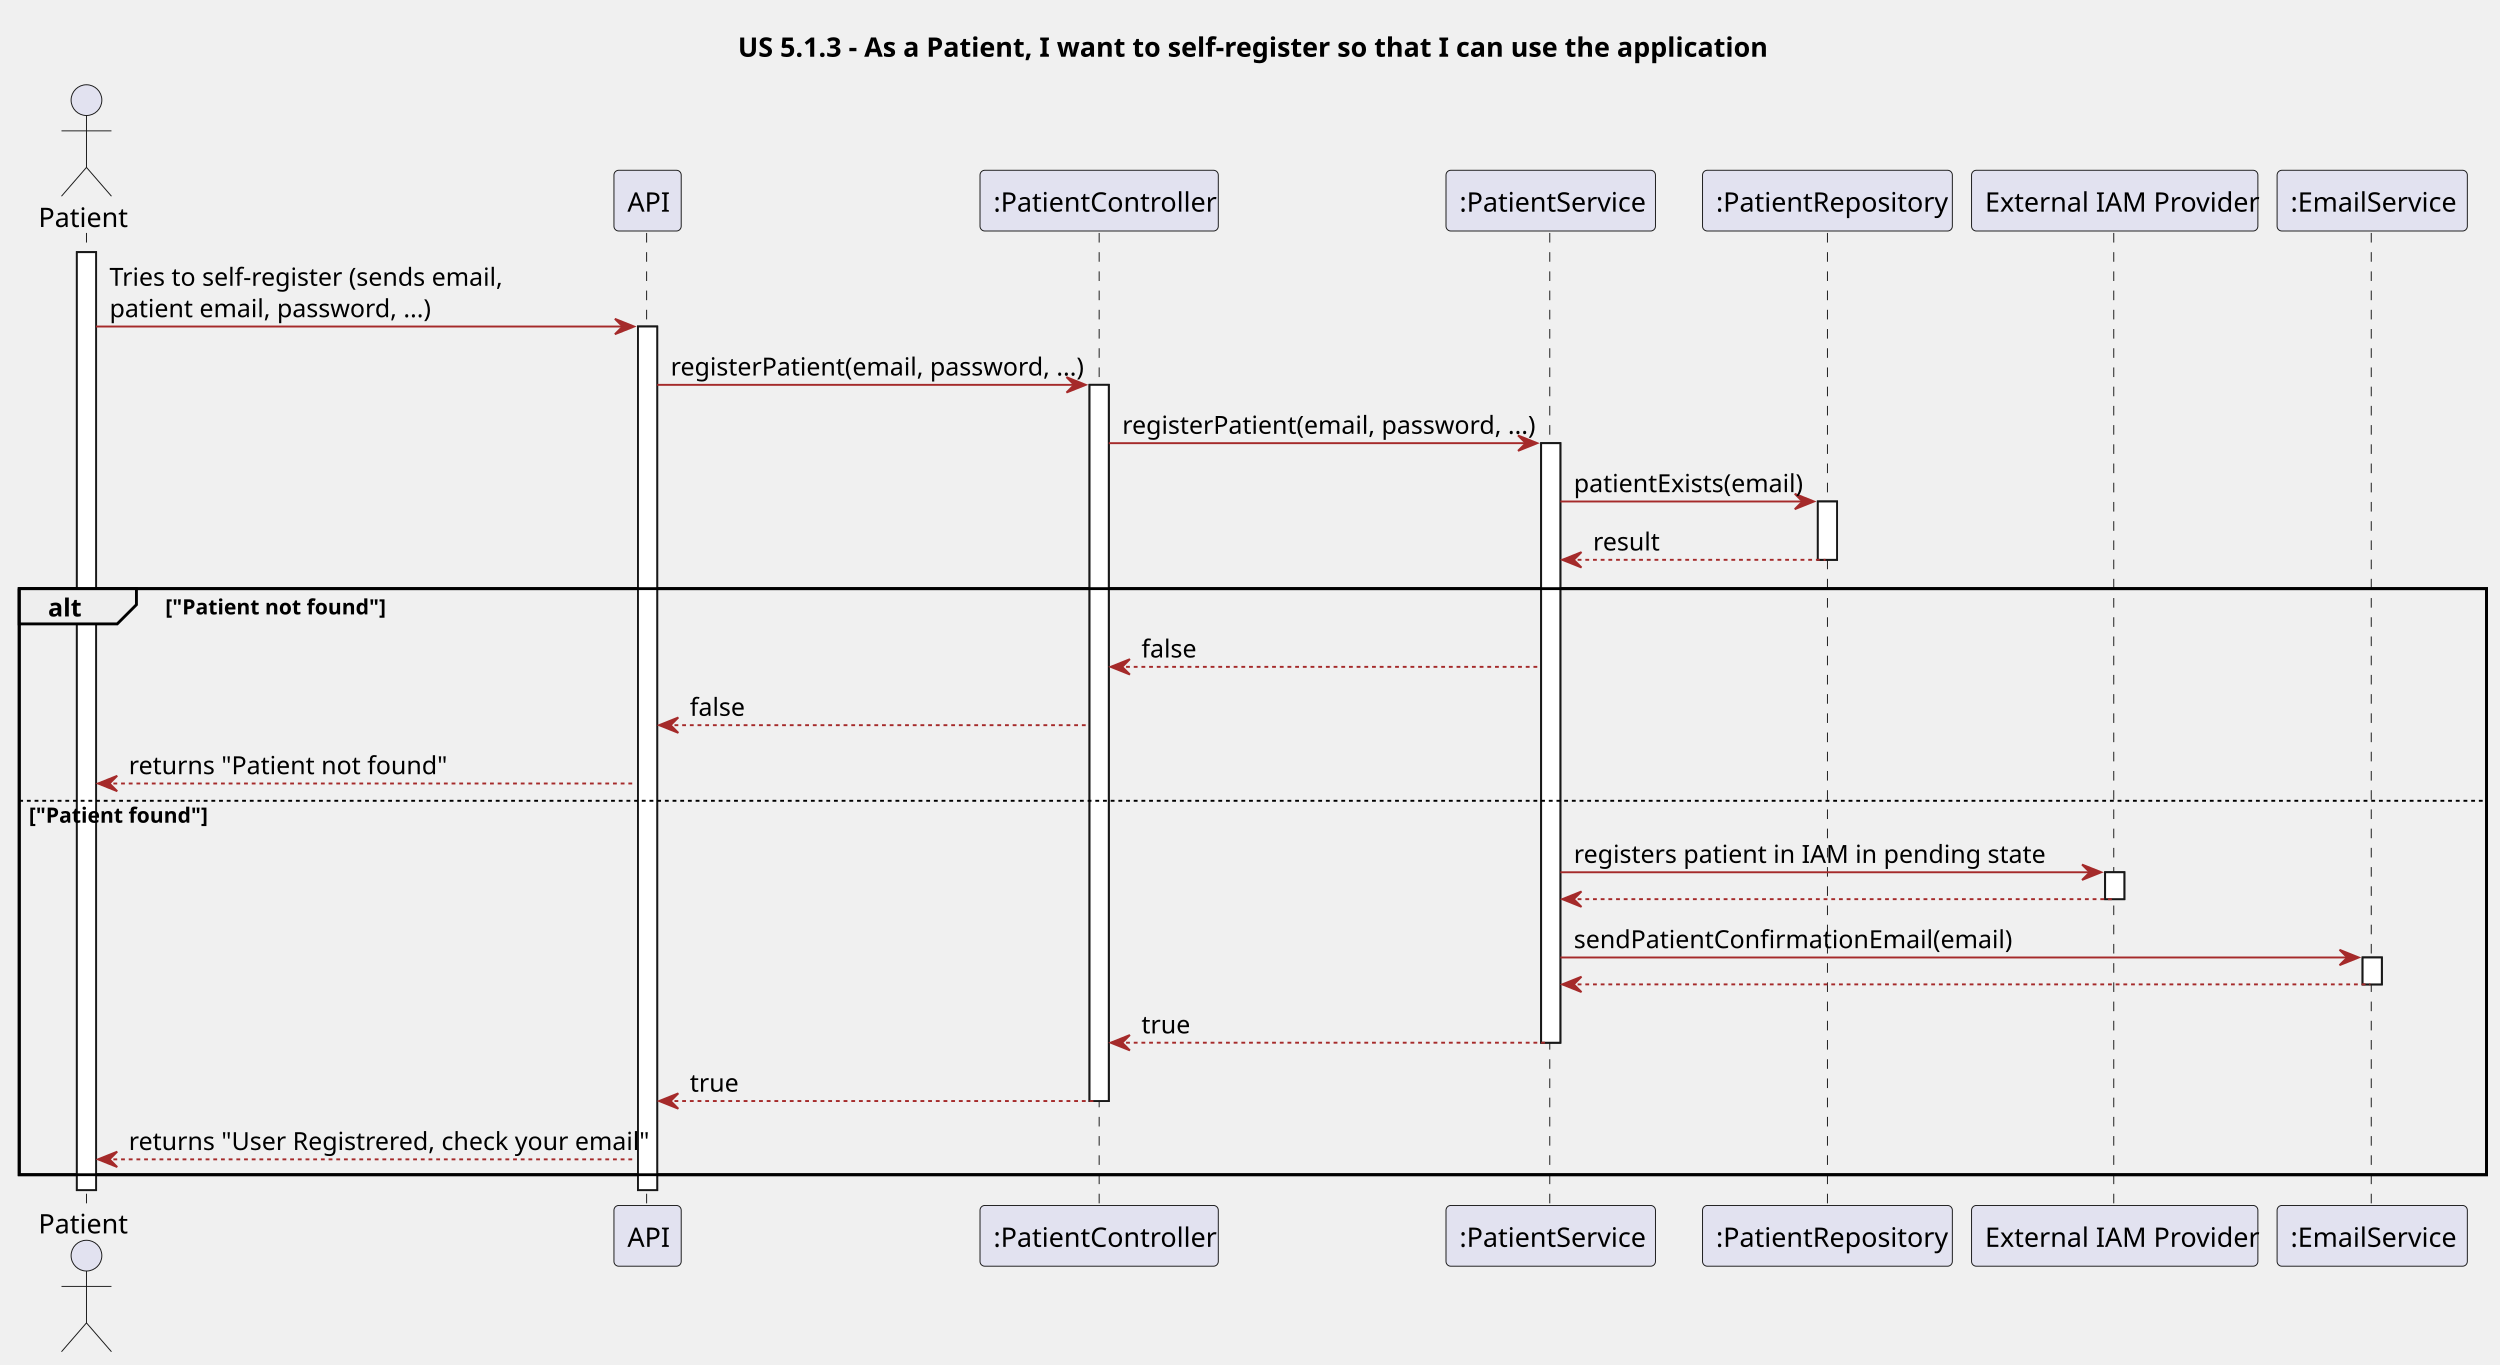
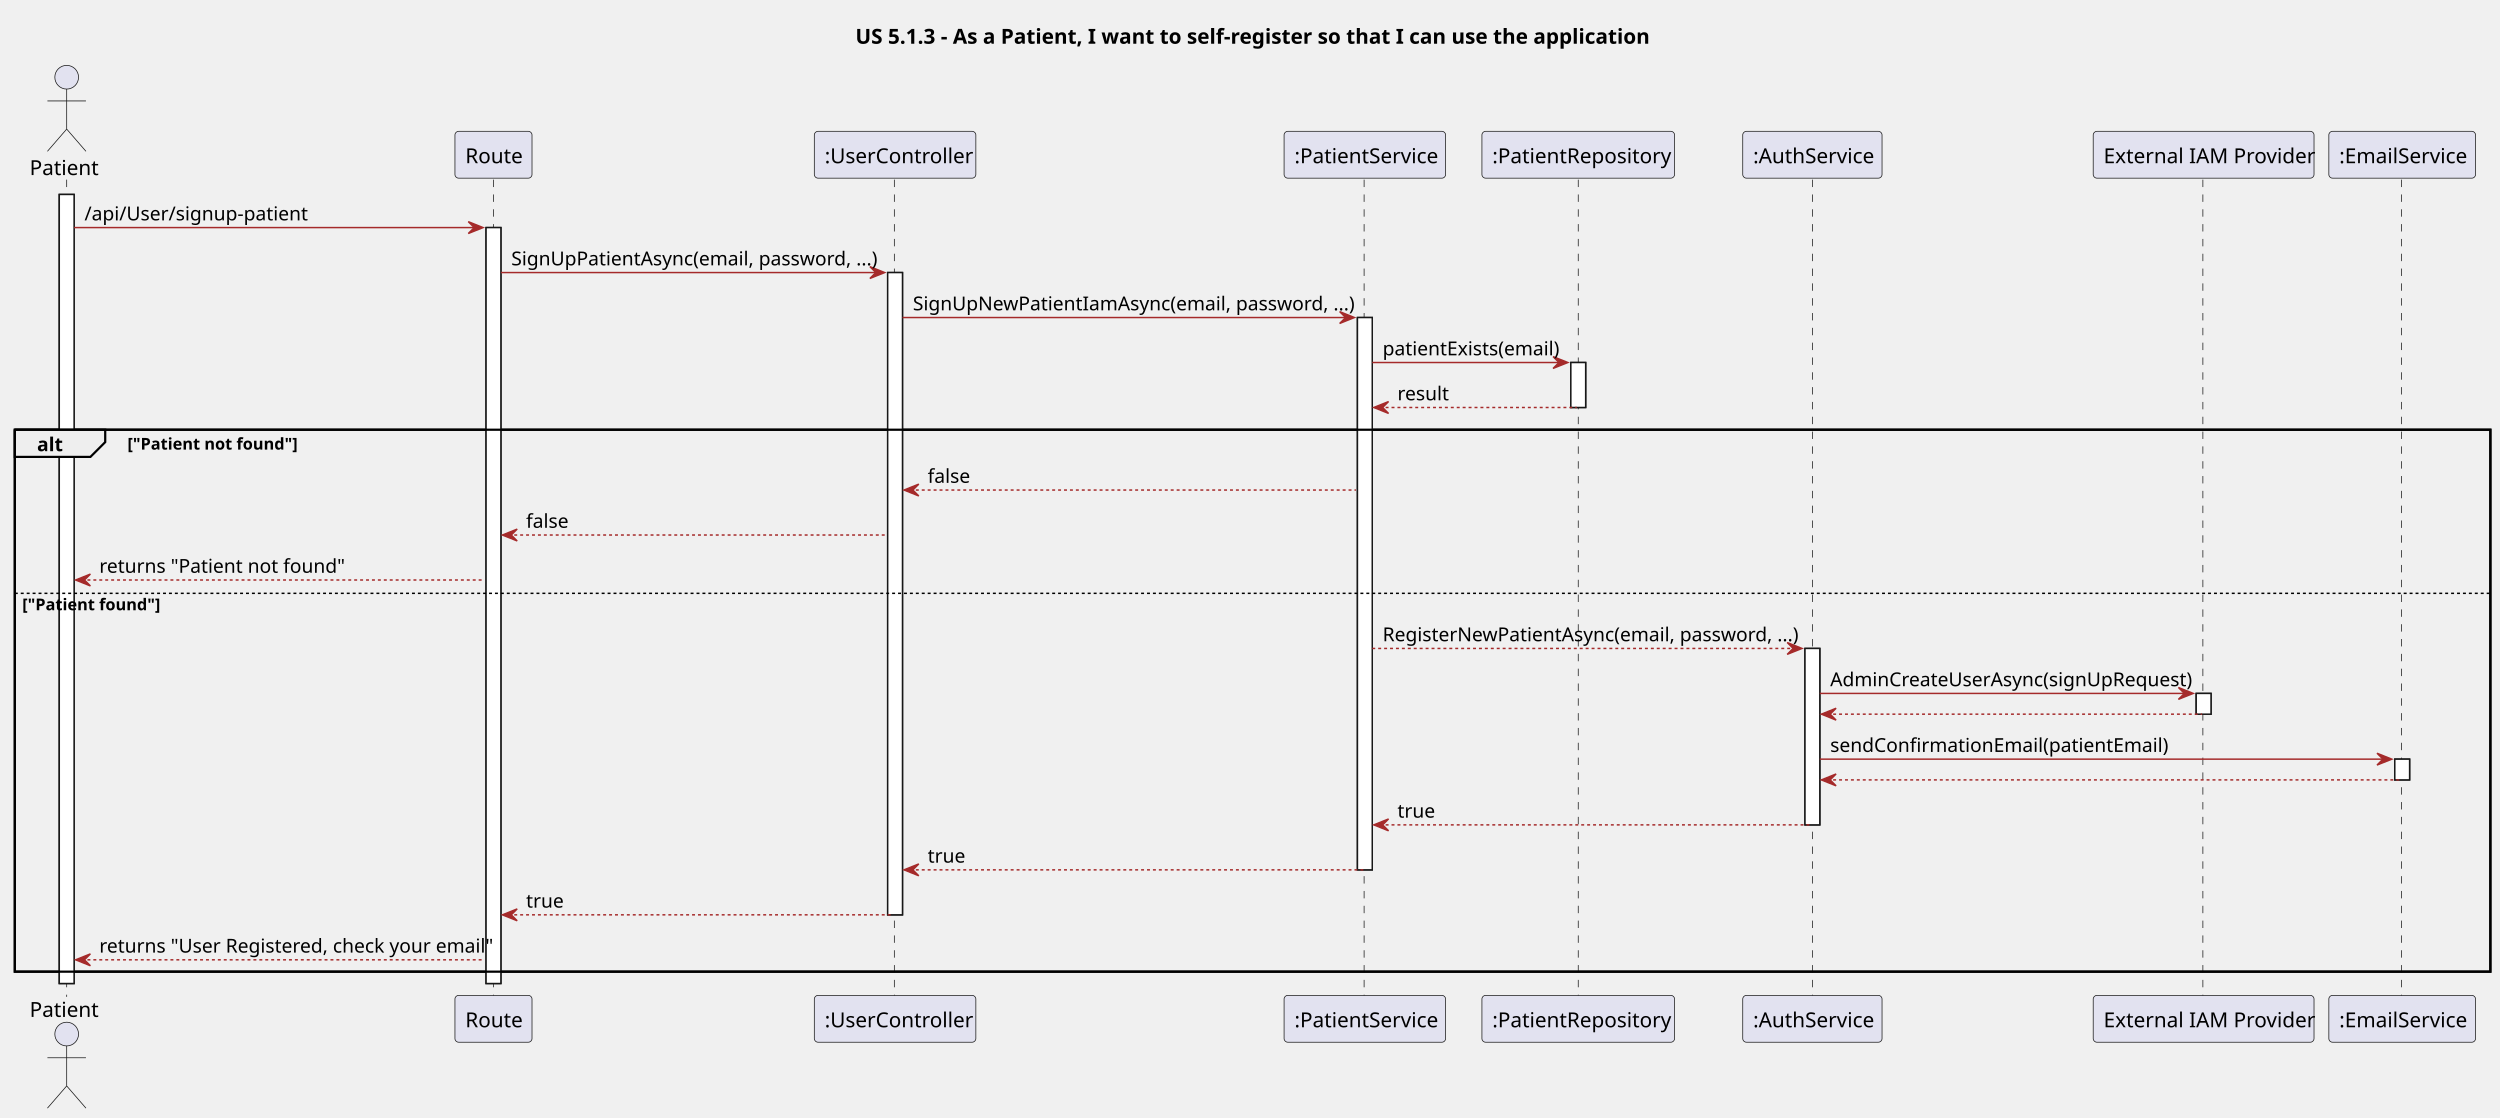
- <svg xmlns="http://www.w3.org/2000/svg" contentStyleType="text/css" height="710px" preserveAspectRatio="none" style="width:1301px;height:710px;background:#FFFFFF;" version="1.1" viewBox="0 0 1301 710" width="1301px" zoomAndPan="magnify">
+ <svg xmlns="http://www.w3.org/2000/svg" contentStyleType="text/css" height="754px" preserveAspectRatio="none" style="width:1687px;height:754px;background:#FFFFFF;" version="1.1" viewBox="0 0 1687 754" width="1687px" zoomAndPan="magnify">
  <defs />
  <g>
-     <text fill="#000000" font-family="sans-serif" font-size="14" font-weight="bold" lengthAdjust="spacing" textLength="535" x="384" y="29.533">US 5.1.3 - As a Patient, I want to self-register so that I can use the application</text>
-     <rect fill="#FFFFFF" height="488.109" style="stroke:#181818;stroke-width:1.0;" width="10" x="40" y="131.219" />
-     <rect fill="#FFFFFF" height="449.406" style="stroke:#181818;stroke-width:1.0;" width="10" x="332" y="169.922" />
-     <rect fill="#FFFFFF" height="372.703" style="stroke:#181818;stroke-width:1.0;" width="10" x="567" y="200.273" />
-     <rect fill="#FFFFFF" height="312" style="stroke:#181818;stroke-width:1.0;" width="10" x="802" y="230.625" />
-     <rect fill="#FFFFFF" height="30.352" style="stroke:#181818;stroke-width:1.0;" width="10" x="946" y="260.977" />
-     <rect fill="#FFFFFF" height="14" style="stroke:#181818;stroke-width:1.0;" width="10" x="1095.5" y="453.922" />
-     <rect fill="#FFFFFF" height="14" style="stroke:#181818;stroke-width:1.0;" width="10" x="1229.5" y="498.273" />
-     <rect fill="none" height="305" style="stroke:#000000;stroke-width:1.5;" width="1284" x="10" y="306.328" />
-     <line style="stroke:#181818;stroke-width:0.5;stroke-dasharray:5.0,5.0;" x1="45" x2="45" y1="121.219" y2="628.328" />
-     <line style="stroke:#181818;stroke-width:0.5;stroke-dasharray:5.0,5.0;" x1="336.5" x2="336.5" y1="121.219" y2="628.328" />
-     <line style="stroke:#181818;stroke-width:0.5;stroke-dasharray:5.0,5.0;" x1="572" x2="572" y1="121.219" y2="628.328" />
-     <line style="stroke:#181818;stroke-width:0.5;stroke-dasharray:5.0,5.0;" x1="806.5" x2="806.5" y1="121.219" y2="628.328" />
-     <line style="stroke:#181818;stroke-width:0.5;stroke-dasharray:5.0,5.0;" x1="951" x2="951" y1="121.219" y2="628.328" />
-     <line style="stroke:#181818;stroke-width:0.5;stroke-dasharray:5.0,5.0;" x1="1100" x2="1100" y1="121.219" y2="628.328" />
-     <line style="stroke:#181818;stroke-width:0.5;stroke-dasharray:5.0,5.0;" x1="1234" x2="1234" y1="121.219" y2="628.328" />
+     <text fill="#000000" font-family="sans-serif" font-size="14" font-weight="bold" lengthAdjust="spacing" textLength="535" x="577.25" y="29.533">US 5.1.3 - As a Patient, I want to self-register so that I can use the application</text>
+     <rect fill="#FFFFFF" height="532.461" style="stroke:#181818;stroke-width:1.0;" width="10" x="40" y="131.219" />
+     <rect fill="#FFFFFF" height="510.109" style="stroke:#181818;stroke-width:1.0;" width="10" x="328" y="153.57" />
+     <rect fill="#FFFFFF" height="433.406" style="stroke:#181818;stroke-width:1.0;" width="10" x="599" y="183.922" />
+     <rect fill="#FFFFFF" height="372.703" style="stroke:#181818;stroke-width:1.0;" width="10" x="916" y="214.273" />
+     <rect fill="#FFFFFF" height="30.352" style="stroke:#181818;stroke-width:1.0;" width="10" x="1060" y="244.625" />
+     <rect fill="#FFFFFF" height="119.055" style="stroke:#181818;stroke-width:1.0;" width="10" x="1218" y="437.57" />
+     <rect fill="#FFFFFF" height="14" style="stroke:#181818;stroke-width:1.0;" width="10" x="1482" y="467.922" />
+     <rect fill="#FFFFFF" height="14" style="stroke:#181818;stroke-width:1.0;" width="10" x="1616" y="512.273" />
+     <rect fill="none" height="365.703" style="stroke:#000000;stroke-width:1.5;" width="1670.5" x="10" y="289.977" />
+     <line style="stroke:#181818;stroke-width:0.5;stroke-dasharray:5.0,5.0;" x1="45" x2="45" y1="121.219" y2="672.68" />
+     <line style="stroke:#181818;stroke-width:0.5;stroke-dasharray:5.0,5.0;" x1="333" x2="333" y1="121.219" y2="672.68" />
+     <line style="stroke:#181818;stroke-width:0.5;stroke-dasharray:5.0,5.0;" x1="603.5" x2="603.5" y1="121.219" y2="672.68" />
+     <line style="stroke:#181818;stroke-width:0.5;stroke-dasharray:5.0,5.0;" x1="920.5" x2="920.5" y1="121.219" y2="672.68" />
+     <line style="stroke:#181818;stroke-width:0.5;stroke-dasharray:5.0,5.0;" x1="1065" x2="1065" y1="121.219" y2="672.68" />
+     <line style="stroke:#181818;stroke-width:0.5;stroke-dasharray:5.0,5.0;" x1="1223" x2="1223" y1="121.219" y2="672.68" />
+     <line style="stroke:#181818;stroke-width:0.5;stroke-dasharray:5.0,5.0;" x1="1486.5" x2="1486.5" y1="121.219" y2="672.68" />
+     <line style="stroke:#181818;stroke-width:0.5;stroke-dasharray:5.0,5.0;" x1="1620.5" x2="1620.5" y1="121.219" y2="672.68" />
    <text fill="#000000" font-family="sans-serif" font-size="14" lengthAdjust="spacing" textLength="44" x="20" y="118.143">Patient</text>
    <ellipse cx="45" cy="52.109" fill="#E2E2F0" rx="8" ry="8" style="stroke:#181818;stroke-width:0.5;" />
    <path d="M45,60.109 L45,87.109 M32,68.109 L58,68.109 M45,87.109 L32,102.109 M45,87.109 L58,102.109 " fill="none" style="stroke:#181818;stroke-width:0.5;" />
-     <text fill="#000000" font-family="sans-serif" font-size="14" lengthAdjust="spacing" textLength="44" x="20" y="641.861">Patient</text>
-     <ellipse cx="45" cy="653.438" fill="#E2E2F0" rx="8" ry="8" style="stroke:#181818;stroke-width:0.5;" />
-     <path d="M45,661.438 L45,688.438 M32,669.438 L58,669.438 M45,688.438 L32,703.438 M45,688.438 L58,703.438 " fill="none" style="stroke:#181818;stroke-width:0.5;" />
-     <rect fill="#E2E2F0" height="31.609" rx="2.5" ry="2.5" style="stroke:#181818;stroke-width:0.5;" width="35" x="319.5" y="88.609" />
-     <text fill="#000000" font-family="sans-serif" font-size="14" lengthAdjust="spacing" textLength="21" x="326.5" y="110.143">API</text>
-     <rect fill="#E2E2F0" height="31.609" rx="2.5" ry="2.5" style="stroke:#181818;stroke-width:0.5;" width="35" x="319.5" y="627.328" />
-     <text fill="#000000" font-family="sans-serif" font-size="14" lengthAdjust="spacing" textLength="21" x="326.5" y="648.861">API</text>
-     <rect fill="#E2E2F0" height="31.609" rx="2.5" ry="2.5" style="stroke:#181818;stroke-width:0.5;" width="124" x="510" y="88.609" />
-     <text fill="#000000" font-family="sans-serif" font-size="14" lengthAdjust="spacing" textLength="110" x="517" y="110.143">:PatientController</text>
-     <rect fill="#E2E2F0" height="31.609" rx="2.5" ry="2.5" style="stroke:#181818;stroke-width:0.5;" width="124" x="510" y="627.328" />
-     <text fill="#000000" font-family="sans-serif" font-size="14" lengthAdjust="spacing" textLength="110" x="517" y="648.861">:PatientController</text>
-     <rect fill="#E2E2F0" height="31.609" rx="2.5" ry="2.5" style="stroke:#181818;stroke-width:0.5;" width="109" x="752.5" y="88.609" />
-     <text fill="#000000" font-family="sans-serif" font-size="14" lengthAdjust="spacing" textLength="95" x="759.5" y="110.143">:PatientService</text>
-     <rect fill="#E2E2F0" height="31.609" rx="2.5" ry="2.5" style="stroke:#181818;stroke-width:0.5;" width="109" x="752.5" y="627.328" />
-     <text fill="#000000" font-family="sans-serif" font-size="14" lengthAdjust="spacing" textLength="95" x="759.5" y="648.861">:PatientService</text>
-     <rect fill="#E2E2F0" height="31.609" rx="2.5" ry="2.5" style="stroke:#181818;stroke-width:0.5;" width="130" x="886" y="88.609" />
-     <text fill="#000000" font-family="sans-serif" font-size="14" lengthAdjust="spacing" textLength="116" x="893" y="110.143">:PatientRepository</text>
-     <rect fill="#E2E2F0" height="31.609" rx="2.5" ry="2.5" style="stroke:#181818;stroke-width:0.5;" width="130" x="886" y="627.328" />
-     <text fill="#000000" font-family="sans-serif" font-size="14" lengthAdjust="spacing" textLength="116" x="893" y="648.861">:PatientRepository</text>
-     <rect fill="#E2E2F0" height="31.609" rx="2.5" ry="2.5" style="stroke:#181818;stroke-width:0.5;" width="149" x="1026" y="88.609" />
-     <text fill="#000000" font-family="sans-serif" font-size="14" lengthAdjust="spacing" textLength="135" x="1033" y="110.143">External IAM Provider</text>
-     <rect fill="#E2E2F0" height="31.609" rx="2.5" ry="2.5" style="stroke:#181818;stroke-width:0.5;" width="149" x="1026" y="627.328" />
-     <text fill="#000000" font-family="sans-serif" font-size="14" lengthAdjust="spacing" textLength="135" x="1033" y="648.861">External IAM Provider</text>
-     <rect fill="#E2E2F0" height="31.609" rx="2.5" ry="2.5" style="stroke:#181818;stroke-width:0.5;" width="99" x="1185" y="88.609" />
-     <text fill="#000000" font-family="sans-serif" font-size="14" lengthAdjust="spacing" textLength="85" x="1192" y="110.143">:EmailService</text>
-     <rect fill="#E2E2F0" height="31.609" rx="2.5" ry="2.5" style="stroke:#181818;stroke-width:0.5;" width="99" x="1185" y="627.328" />
-     <text fill="#000000" font-family="sans-serif" font-size="14" lengthAdjust="spacing" textLength="85" x="1192" y="648.861">:EmailService</text>
-     <rect fill="#FFFFFF" height="488.109" style="stroke:#181818;stroke-width:1.0;" width="10" x="40" y="131.219" />
-     <rect fill="#FFFFFF" height="449.406" style="stroke:#181818;stroke-width:1.0;" width="10" x="332" y="169.922" />
-     <rect fill="#FFFFFF" height="372.703" style="stroke:#181818;stroke-width:1.0;" width="10" x="567" y="200.273" />
-     <rect fill="#FFFFFF" height="312" style="stroke:#181818;stroke-width:1.0;" width="10" x="802" y="230.625" />
-     <rect fill="#FFFFFF" height="30.352" style="stroke:#181818;stroke-width:1.0;" width="10" x="946" y="260.977" />
-     <rect fill="#FFFFFF" height="14" style="stroke:#181818;stroke-width:1.0;" width="10" x="1095.5" y="453.922" />
-     <rect fill="#FFFFFF" height="14" style="stroke:#181818;stroke-width:1.0;" width="10" x="1229.5" y="498.273" />
-     <polygon fill="#A52A2A" points="320,165.922,330,169.922,320,173.922,324,169.922" style="stroke:#A52A2A;stroke-width:1.0;" />
-     <line style="stroke:#A52A2A;stroke-width:1.0;" x1="50" x2="326" y1="169.922" y2="169.922" />
-     <text fill="#000000" font-family="sans-serif" font-size="13" lengthAdjust="spacing" textLength="196" x="57" y="148.714">Tries to self-register (sends email,</text>
-     <text fill="#000000" font-family="sans-serif" font-size="13" lengthAdjust="spacing" textLength="161" x="57" y="165.065">patient email, password, ...)</text>
-     <polygon fill="#A52A2A" points="555,196.273,565,200.273,555,204.273,559,200.273" style="stroke:#A52A2A;stroke-width:1.0;" />
-     <line style="stroke:#A52A2A;stroke-width:1.0;" x1="342" x2="561" y1="200.273" y2="200.273" />
-     <text fill="#000000" font-family="sans-serif" font-size="13" lengthAdjust="spacing" textLength="206" x="349" y="195.417">registerPatient(email, password, ...)</text>
-     <polygon fill="#A52A2A" points="790,226.625,800,230.625,790,234.625,794,230.625" style="stroke:#A52A2A;stroke-width:1.0;" />
-     <line style="stroke:#A52A2A;stroke-width:1.0;" x1="577" x2="796" y1="230.625" y2="230.625" />
-     <text fill="#000000" font-family="sans-serif" font-size="13" lengthAdjust="spacing" textLength="206" x="584" y="225.769">registerPatient(email, password, ...)</text>
-     <polygon fill="#A52A2A" points="934,256.977,944,260.977,934,264.977,938,260.977" style="stroke:#A52A2A;stroke-width:1.0;" />
-     <line style="stroke:#A52A2A;stroke-width:1.0;" x1="812" x2="940" y1="260.977" y2="260.977" />
-     <text fill="#000000" font-family="sans-serif" font-size="13" lengthAdjust="spacing" textLength="115" x="819" y="256.12">patientExists(email)</text>
-     <polygon fill="#A52A2A" points="823,287.328,813,291.328,823,295.328,819,291.328" style="stroke:#A52A2A;stroke-width:1.0;" />
-     <line style="stroke:#A52A2A;stroke-width:1.0;stroke-dasharray:2.0,2.0;" x1="817" x2="950" y1="291.328" y2="291.328" />
-     <text fill="#000000" font-family="sans-serif" font-size="13" lengthAdjust="spacing" textLength="32" x="829" y="286.472">result</text>
-     <path d="M10,306.328 L71,306.328 L71,314.68 L61,324.68 L10,324.68 L10,306.328 " fill="#EEEEEE" style="stroke:#000000;stroke-width:1.5;" />
-     <rect fill="none" height="305" style="stroke:#000000;stroke-width:1.5;" width="1284" x="10" y="306.328" />
-     <text fill="#000000" font-family="sans-serif" font-size="13" font-weight="bold" lengthAdjust="spacing" textLength="16" x="25" y="320.823">alt</text>
-     <text fill="#000000" font-family="sans-serif" font-size="11" font-weight="bold" lengthAdjust="spacing" textLength="112" x="86" y="319.747">["Patient not found"]</text>
-     <polygon fill="#A52A2A" points="588,343.031,578,347.031,588,351.031,584,347.031" style="stroke:#A52A2A;stroke-width:1.0;" />
-     <line style="stroke:#A52A2A;stroke-width:1.0;stroke-dasharray:2.0,2.0;" x1="582" x2="801" y1="347.031" y2="347.031" />
-     <text fill="#000000" font-family="sans-serif" font-size="13" lengthAdjust="spacing" textLength="27" x="594" y="342.175">false</text>
-     <polygon fill="#A52A2A" points="353,373.383,343,377.383,353,381.383,349,377.383" style="stroke:#A52A2A;stroke-width:1.0;" />
-     <line style="stroke:#A52A2A;stroke-width:1.0;stroke-dasharray:2.0,2.0;" x1="347" x2="566" y1="377.383" y2="377.383" />
-     <text fill="#000000" font-family="sans-serif" font-size="13" lengthAdjust="spacing" textLength="27" x="359" y="372.526">false</text>
-     <polygon fill="#A52A2A" points="61,403.734,51,407.734,61,411.734,57,407.734" style="stroke:#A52A2A;stroke-width:1.0;" />
-     <line style="stroke:#A52A2A;stroke-width:1.0;stroke-dasharray:2.0,2.0;" x1="55" x2="331" y1="407.734" y2="407.734" />
-     <text fill="#000000" font-family="sans-serif" font-size="13" lengthAdjust="spacing" textLength="152" x="67" y="402.878">returns "Patient not found"</text>
-     <line style="stroke:#000000;stroke-width:1.0;stroke-dasharray:2.0,2.0;" x1="10" x2="1294" y1="416.734" y2="416.734" />
-     <text fill="#000000" font-family="sans-serif" font-size="11" font-weight="bold" lengthAdjust="spacing" textLength="91" x="15" y="428.153">["Patient found"]</text>
-     <polygon fill="#A52A2A" points="1083.5,449.922,1093.5,453.922,1083.5,457.922,1087.5,453.922" style="stroke:#A52A2A;stroke-width:1.0;" />
-     <line style="stroke:#A52A2A;stroke-width:1.0;" x1="812" x2="1089.5" y1="453.922" y2="453.922" />
-     <text fill="#000000" font-family="sans-serif" font-size="13" lengthAdjust="spacing" textLength="230" x="819" y="449.065">registers patient in IAM in pending state</text>
-     <polygon fill="#A52A2A" points="823,463.922,813,467.922,823,471.922,819,467.922" style="stroke:#A52A2A;stroke-width:1.0;" />
-     <line style="stroke:#A52A2A;stroke-width:1.0;stroke-dasharray:2.0,2.0;" x1="817" x2="1099.5" y1="467.922" y2="467.922" />
-     <polygon fill="#A52A2A" points="1217.5,494.273,1227.5,498.273,1217.5,502.273,1221.5,498.273" style="stroke:#A52A2A;stroke-width:1.0;" />
-     <line style="stroke:#A52A2A;stroke-width:1.0;" x1="812" x2="1223.5" y1="498.273" y2="498.273" />
-     <text fill="#000000" font-family="sans-serif" font-size="13" lengthAdjust="spacing" textLength="213" x="819" y="493.417">sendPatientConfirmationEmail(email)</text>
-     <polygon fill="#A52A2A" points="823,508.273,813,512.273,823,516.273,819,512.273" style="stroke:#A52A2A;stroke-width:1.0;" />
-     <line style="stroke:#A52A2A;stroke-width:1.0;stroke-dasharray:2.0,2.0;" x1="817" x2="1233.5" y1="512.273" y2="512.273" />
-     <polygon fill="#A52A2A" points="588,538.625,578,542.625,588,546.625,584,542.625" style="stroke:#A52A2A;stroke-width:1.0;" />
-     <line style="stroke:#A52A2A;stroke-width:1.0;stroke-dasharray:2.0,2.0;" x1="582" x2="806" y1="542.625" y2="542.625" />
-     <text fill="#000000" font-family="sans-serif" font-size="13" lengthAdjust="spacing" textLength="22" x="594" y="537.769">true</text>
-     <polygon fill="#A52A2A" points="353,568.977,343,572.977,353,576.977,349,572.977" style="stroke:#A52A2A;stroke-width:1.0;" />
-     <line style="stroke:#A52A2A;stroke-width:1.0;stroke-dasharray:2.0,2.0;" x1="347" x2="571" y1="572.977" y2="572.977" />
-     <text fill="#000000" font-family="sans-serif" font-size="13" lengthAdjust="spacing" textLength="22" x="359" y="568.12">true</text>
-     <polygon fill="#A52A2A" points="61,599.328,51,603.328,61,607.328,57,603.328" style="stroke:#A52A2A;stroke-width:1.0;" />
-     <line style="stroke:#A52A2A;stroke-width:1.0;stroke-dasharray:2.0,2.0;" x1="55" x2="331" y1="603.328" y2="603.328" />
-     <text fill="#000000" font-family="sans-serif" font-size="13" lengthAdjust="spacing" textLength="258" x="67" y="598.472">returns "User Registrered, check your email"</text>
+     <text fill="#000000" font-family="sans-serif" font-size="14" lengthAdjust="spacing" textLength="44" x="20" y="686.213">Patient</text>
+     <ellipse cx="45" cy="697.789" fill="#E2E2F0" rx="8" ry="8" style="stroke:#181818;stroke-width:0.5;" />
+     <path d="M45,705.789 L45,732.789 M32,713.789 L58,713.789 M45,732.789 L32,747.789 M45,732.789 L58,747.789 " fill="none" style="stroke:#181818;stroke-width:0.5;" />
+     <rect fill="#E2E2F0" height="31.609" rx="2.5" ry="2.5" style="stroke:#181818;stroke-width:0.5;" width="52" x="307" y="88.609" />
+     <text fill="#000000" font-family="sans-serif" font-size="14" lengthAdjust="spacing" textLength="38" x="314" y="110.143">Route</text>
+     <rect fill="#E2E2F0" height="31.609" rx="2.5" ry="2.5" style="stroke:#181818;stroke-width:0.5;" width="52" x="307" y="671.68" />
+     <text fill="#000000" font-family="sans-serif" font-size="14" lengthAdjust="spacing" textLength="38" x="314" y="693.213">Route</text>
+     <rect fill="#E2E2F0" height="31.609" rx="2.5" ry="2.5" style="stroke:#181818;stroke-width:0.5;" width="109" x="549.5" y="88.609" />
+     <text fill="#000000" font-family="sans-serif" font-size="14" lengthAdjust="spacing" textLength="95" x="556.5" y="110.143">:UserController</text>
+     <rect fill="#E2E2F0" height="31.609" rx="2.5" ry="2.5" style="stroke:#181818;stroke-width:0.5;" width="109" x="549.5" y="671.68" />
+     <text fill="#000000" font-family="sans-serif" font-size="14" lengthAdjust="spacing" textLength="95" x="556.5" y="693.213">:UserController</text>
+     <rect fill="#E2E2F0" height="31.609" rx="2.5" ry="2.5" style="stroke:#181818;stroke-width:0.5;" width="109" x="866.5" y="88.609" />
+     <text fill="#000000" font-family="sans-serif" font-size="14" lengthAdjust="spacing" textLength="95" x="873.5" y="110.143">:PatientService</text>
+     <rect fill="#E2E2F0" height="31.609" rx="2.5" ry="2.5" style="stroke:#181818;stroke-width:0.5;" width="109" x="866.5" y="671.68" />
+     <text fill="#000000" font-family="sans-serif" font-size="14" lengthAdjust="spacing" textLength="95" x="873.5" y="693.213">:PatientService</text>
+     <rect fill="#E2E2F0" height="31.609" rx="2.5" ry="2.5" style="stroke:#181818;stroke-width:0.5;" width="130" x="1000" y="88.609" />
+     <text fill="#000000" font-family="sans-serif" font-size="14" lengthAdjust="spacing" textLength="116" x="1007" y="110.143">:PatientRepository</text>
+     <rect fill="#E2E2F0" height="31.609" rx="2.5" ry="2.5" style="stroke:#181818;stroke-width:0.5;" width="130" x="1000" y="671.68" />
+     <text fill="#000000" font-family="sans-serif" font-size="14" lengthAdjust="spacing" textLength="116" x="1007" y="693.213">:PatientRepository</text>
+     <rect fill="#E2E2F0" height="31.609" rx="2.5" ry="2.5" style="stroke:#181818;stroke-width:0.5;" width="94" x="1176" y="88.609" />
+     <text fill="#000000" font-family="sans-serif" font-size="14" lengthAdjust="spacing" textLength="80" x="1183" y="110.143">:AuthService</text>
+     <rect fill="#E2E2F0" height="31.609" rx="2.5" ry="2.5" style="stroke:#181818;stroke-width:0.5;" width="94" x="1176" y="671.68" />
+     <text fill="#000000" font-family="sans-serif" font-size="14" lengthAdjust="spacing" textLength="80" x="1183" y="693.213">:AuthService</text>
+     <rect fill="#E2E2F0" height="31.609" rx="2.5" ry="2.5" style="stroke:#181818;stroke-width:0.5;" width="149" x="1412.5" y="88.609" />
+     <text fill="#000000" font-family="sans-serif" font-size="14" lengthAdjust="spacing" textLength="135" x="1419.5" y="110.143">External IAM Provider</text>
+     <rect fill="#E2E2F0" height="31.609" rx="2.5" ry="2.5" style="stroke:#181818;stroke-width:0.5;" width="149" x="1412.5" y="671.68" />
+     <text fill="#000000" font-family="sans-serif" font-size="14" lengthAdjust="spacing" textLength="135" x="1419.5" y="693.213">External IAM Provider</text>
+     <rect fill="#E2E2F0" height="31.609" rx="2.5" ry="2.5" style="stroke:#181818;stroke-width:0.5;" width="99" x="1571.5" y="88.609" />
+     <text fill="#000000" font-family="sans-serif" font-size="14" lengthAdjust="spacing" textLength="85" x="1578.5" y="110.143">:EmailService</text>
+     <rect fill="#E2E2F0" height="31.609" rx="2.5" ry="2.5" style="stroke:#181818;stroke-width:0.5;" width="99" x="1571.5" y="671.68" />
+     <text fill="#000000" font-family="sans-serif" font-size="14" lengthAdjust="spacing" textLength="85" x="1578.5" y="693.213">:EmailService</text>
+     <rect fill="#FFFFFF" height="532.461" style="stroke:#181818;stroke-width:1.0;" width="10" x="40" y="131.219" />
+     <rect fill="#FFFFFF" height="510.109" style="stroke:#181818;stroke-width:1.0;" width="10" x="328" y="153.57" />
+     <rect fill="#FFFFFF" height="433.406" style="stroke:#181818;stroke-width:1.0;" width="10" x="599" y="183.922" />
+     <rect fill="#FFFFFF" height="372.703" style="stroke:#181818;stroke-width:1.0;" width="10" x="916" y="214.273" />
+     <rect fill="#FFFFFF" height="30.352" style="stroke:#181818;stroke-width:1.0;" width="10" x="1060" y="244.625" />
+     <rect fill="#FFFFFF" height="119.055" style="stroke:#181818;stroke-width:1.0;" width="10" x="1218" y="437.57" />
+     <rect fill="#FFFFFF" height="14" style="stroke:#181818;stroke-width:1.0;" width="10" x="1482" y="467.922" />
+     <rect fill="#FFFFFF" height="14" style="stroke:#181818;stroke-width:1.0;" width="10" x="1616" y="512.273" />
+     <polygon fill="#A52A2A" points="316,149.57,326,153.57,316,157.57,320,153.57" style="stroke:#A52A2A;stroke-width:1.0;" />
+     <line style="stroke:#A52A2A;stroke-width:1.0;" x1="50" x2="322" y1="153.57" y2="153.57" />
+     <text fill="#000000" font-family="sans-serif" font-size="13" lengthAdjust="spacing" textLength="137" x="57" y="148.714">/api/User/signup-patient</text>
+     <polygon fill="#A52A2A" points="587,179.922,597,183.922,587,187.922,591,183.922" style="stroke:#A52A2A;stroke-width:1.0;" />
+     <line style="stroke:#A52A2A;stroke-width:1.0;" x1="338" x2="593" y1="183.922" y2="183.922" />
+     <text fill="#000000" font-family="sans-serif" font-size="13" lengthAdjust="spacing" textLength="242" x="345" y="179.065">SignUpPatientAsync(email, password, ...)</text>
+     <polygon fill="#A52A2A" points="904,210.273,914,214.273,904,218.273,908,214.273" style="stroke:#A52A2A;stroke-width:1.0;" />
+     <line style="stroke:#A52A2A;stroke-width:1.0;" x1="609" x2="910" y1="214.273" y2="214.273" />
+     <text fill="#000000" font-family="sans-serif" font-size="13" lengthAdjust="spacing" textLength="288" x="616" y="209.417">SignUpNewPatientIamAsync(email, password, ...)</text>
+     <polygon fill="#A52A2A" points="1048,240.625,1058,244.625,1048,248.625,1052,244.625" style="stroke:#A52A2A;stroke-width:1.0;" />
+     <line style="stroke:#A52A2A;stroke-width:1.0;" x1="926" x2="1054" y1="244.625" y2="244.625" />
+     <text fill="#000000" font-family="sans-serif" font-size="13" lengthAdjust="spacing" textLength="115" x="933" y="239.769">patientExists(email)</text>
+     <polygon fill="#A52A2A" points="937,270.977,927,274.977,937,278.977,933,274.977" style="stroke:#A52A2A;stroke-width:1.0;" />
+     <line style="stroke:#A52A2A;stroke-width:1.0;stroke-dasharray:2.0,2.0;" x1="931" x2="1064" y1="274.977" y2="274.977" />
+     <text fill="#000000" font-family="sans-serif" font-size="13" lengthAdjust="spacing" textLength="32" x="943" y="270.12">result</text>
+     <path d="M10,289.977 L71,289.977 L71,298.328 L61,308.328 L10,308.328 L10,289.977 " fill="#EEEEEE" style="stroke:#000000;stroke-width:1.5;" />
+     <rect fill="none" height="365.703" style="stroke:#000000;stroke-width:1.5;" width="1670.5" x="10" y="289.977" />
+     <text fill="#000000" font-family="sans-serif" font-size="13" font-weight="bold" lengthAdjust="spacing" textLength="16" x="25" y="304.472">alt</text>
+     <text fill="#000000" font-family="sans-serif" font-size="11" font-weight="bold" lengthAdjust="spacing" textLength="112" x="86" y="303.396">["Patient not found"]</text>
+     <polygon fill="#A52A2A" points="620,326.68,610,330.68,620,334.68,616,330.68" style="stroke:#A52A2A;stroke-width:1.0;" />
+     <line style="stroke:#A52A2A;stroke-width:1.0;stroke-dasharray:2.0,2.0;" x1="614" x2="915" y1="330.68" y2="330.68" />
+     <text fill="#000000" font-family="sans-serif" font-size="13" lengthAdjust="spacing" textLength="27" x="626" y="325.823">false</text>
+     <polygon fill="#A52A2A" points="349,357.031,339,361.031,349,365.031,345,361.031" style="stroke:#A52A2A;stroke-width:1.0;" />
+     <line style="stroke:#A52A2A;stroke-width:1.0;stroke-dasharray:2.0,2.0;" x1="343" x2="598" y1="361.031" y2="361.031" />
+     <text fill="#000000" font-family="sans-serif" font-size="13" lengthAdjust="spacing" textLength="27" x="355" y="356.175">false</text>
+     <polygon fill="#A52A2A" points="61,387.383,51,391.383,61,395.383,57,391.383" style="stroke:#A52A2A;stroke-width:1.0;" />
+     <line style="stroke:#A52A2A;stroke-width:1.0;stroke-dasharray:2.0,2.0;" x1="55" x2="327" y1="391.383" y2="391.383" />
+     <text fill="#000000" font-family="sans-serif" font-size="13" lengthAdjust="spacing" textLength="152" x="67" y="386.526">returns "Patient not found"</text>
+     <line style="stroke:#000000;stroke-width:1.0;stroke-dasharray:2.0,2.0;" x1="10" x2="1680.5" y1="400.383" y2="400.383" />
+     <text fill="#000000" font-family="sans-serif" font-size="11" font-weight="bold" lengthAdjust="spacing" textLength="91" x="15" y="411.802">["Patient found"]</text>
+     <polygon fill="#A52A2A" points="1206,433.57,1216,437.57,1206,441.57,1210,437.57" style="stroke:#A52A2A;stroke-width:1.0;" />
+     <line style="stroke:#A52A2A;stroke-width:1.0;stroke-dasharray:2.0,2.0;" x1="926" x2="1212" y1="437.57" y2="437.57" />
+     <text fill="#000000" font-family="sans-serif" font-size="13" lengthAdjust="spacing" textLength="273" x="933" y="432.714">RegisterNewPatientAsync(email, password, ...)</text>
+     <polygon fill="#A52A2A" points="1470,463.922,1480,467.922,1470,471.922,1474,467.922" style="stroke:#A52A2A;stroke-width:1.0;" />
+     <line style="stroke:#A52A2A;stroke-width:1.0;" x1="1228" x2="1476" y1="467.922" y2="467.922" />
+     <text fill="#000000" font-family="sans-serif" font-size="13" lengthAdjust="spacing" textLength="235" x="1235" y="463.065">AdminCreateUserAsync(signUpRequest)</text>
+     <polygon fill="#A52A2A" points="1239,477.922,1229,481.922,1239,485.922,1235,481.922" style="stroke:#A52A2A;stroke-width:1.0;" />
+     <line style="stroke:#A52A2A;stroke-width:1.0;stroke-dasharray:2.0,2.0;" x1="1233" x2="1486" y1="481.922" y2="481.922" />
+     <polygon fill="#A52A2A" points="1604,508.273,1614,512.273,1604,516.273,1608,512.273" style="stroke:#A52A2A;stroke-width:1.0;" />
+     <line style="stroke:#A52A2A;stroke-width:1.0;" x1="1228" x2="1610" y1="512.273" y2="512.273" />
+     <text fill="#000000" font-family="sans-serif" font-size="13" lengthAdjust="spacing" textLength="213" x="1235" y="507.417">sendConfirmationEmail(patientEmail)</text>
+     <polygon fill="#A52A2A" points="1239,522.273,1229,526.273,1239,530.273,1235,526.273" style="stroke:#A52A2A;stroke-width:1.0;" />
+     <line style="stroke:#A52A2A;stroke-width:1.0;stroke-dasharray:2.0,2.0;" x1="1233" x2="1620" y1="526.273" y2="526.273" />
+     <polygon fill="#A52A2A" points="937,552.625,927,556.625,937,560.625,933,556.625" style="stroke:#A52A2A;stroke-width:1.0;" />
+     <line style="stroke:#A52A2A;stroke-width:1.0;stroke-dasharray:2.0,2.0;" x1="931" x2="1222" y1="556.625" y2="556.625" />
+     <text fill="#000000" font-family="sans-serif" font-size="13" lengthAdjust="spacing" textLength="22" x="943" y="551.769">true</text>
+     <polygon fill="#A52A2A" points="620,582.977,610,586.977,620,590.977,616,586.977" style="stroke:#A52A2A;stroke-width:1.0;" />
+     <line style="stroke:#A52A2A;stroke-width:1.0;stroke-dasharray:2.0,2.0;" x1="614" x2="920" y1="586.977" y2="586.977" />
+     <text fill="#000000" font-family="sans-serif" font-size="13" lengthAdjust="spacing" textLength="22" x="626" y="582.12">true</text>
+     <polygon fill="#A52A2A" points="349,613.328,339,617.328,349,621.328,345,617.328" style="stroke:#A52A2A;stroke-width:1.0;" />
+     <line style="stroke:#A52A2A;stroke-width:1.0;stroke-dasharray:2.0,2.0;" x1="343" x2="603" y1="617.328" y2="617.328" />
+     <text fill="#000000" font-family="sans-serif" font-size="13" lengthAdjust="spacing" textLength="22" x="355" y="612.472">true</text>
+     <polygon fill="#A52A2A" points="61,643.68,51,647.68,61,651.68,57,647.68" style="stroke:#A52A2A;stroke-width:1.0;" />
+     <line style="stroke:#A52A2A;stroke-width:1.0;stroke-dasharray:2.0,2.0;" x1="55" x2="327" y1="647.68" y2="647.68" />
+     <text fill="#000000" font-family="sans-serif" font-size="13" lengthAdjust="spacing" textLength="254" x="67" y="642.823">returns "User Registered, check your email"</text>
  </g>
</svg>
